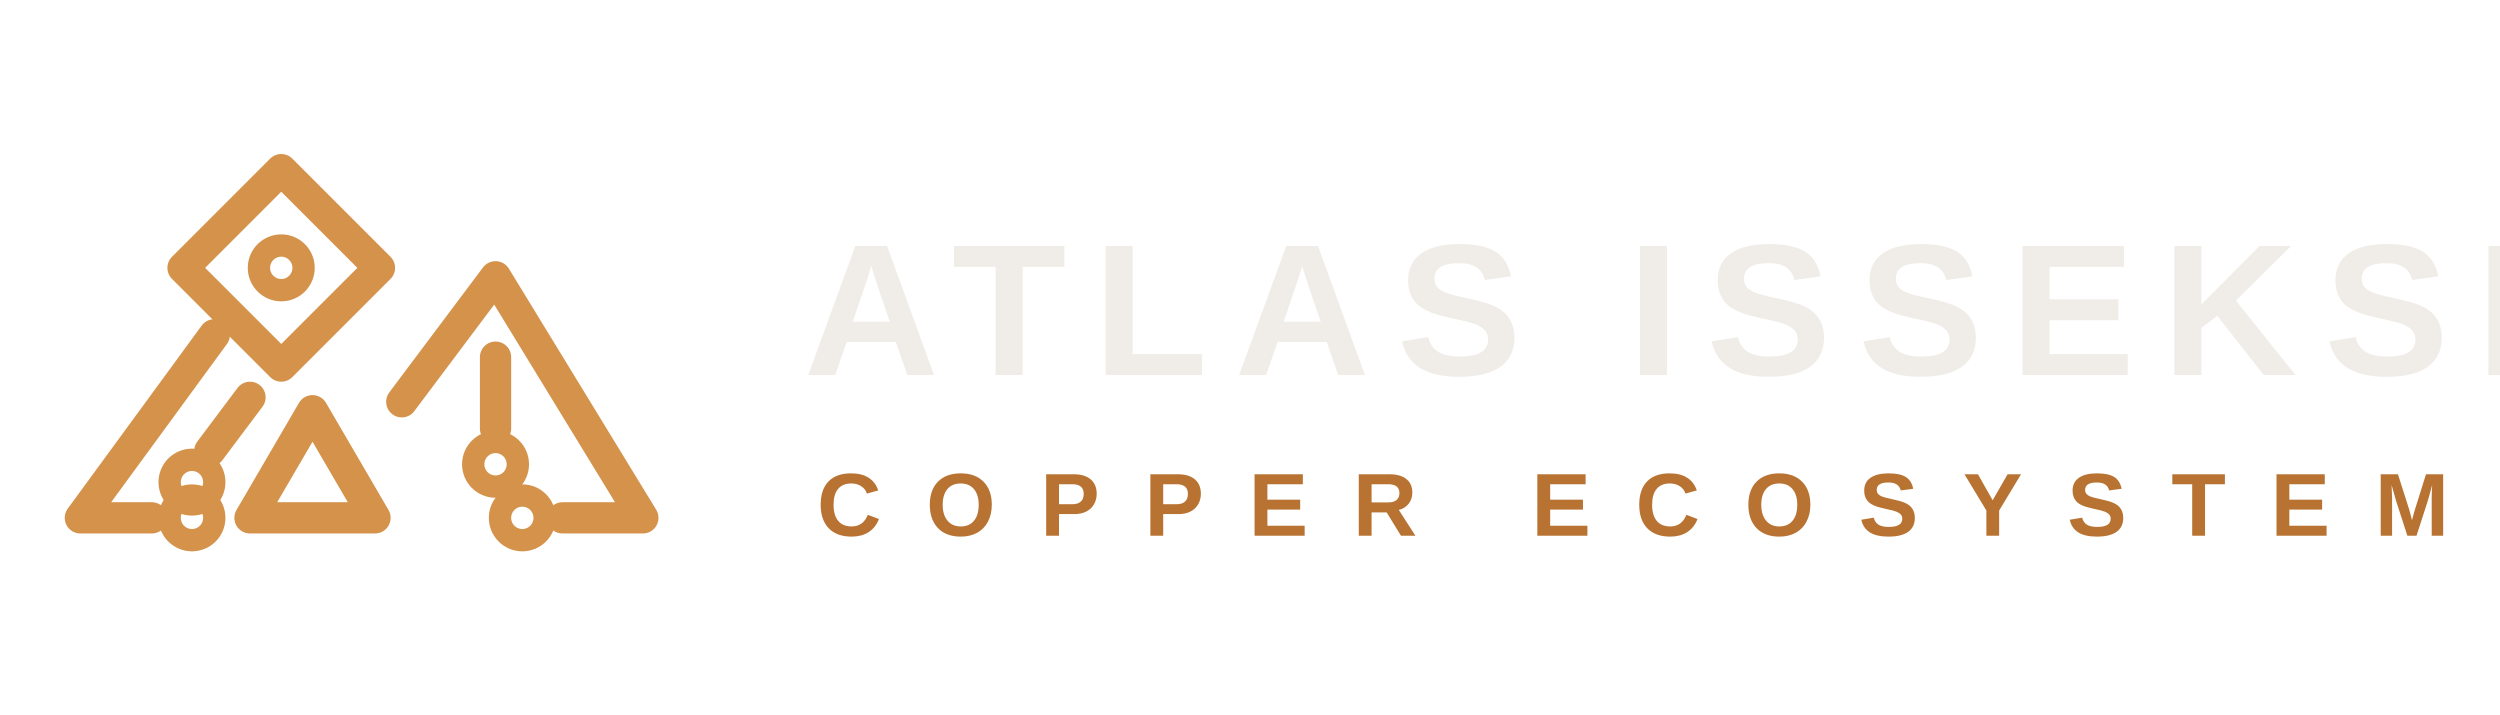
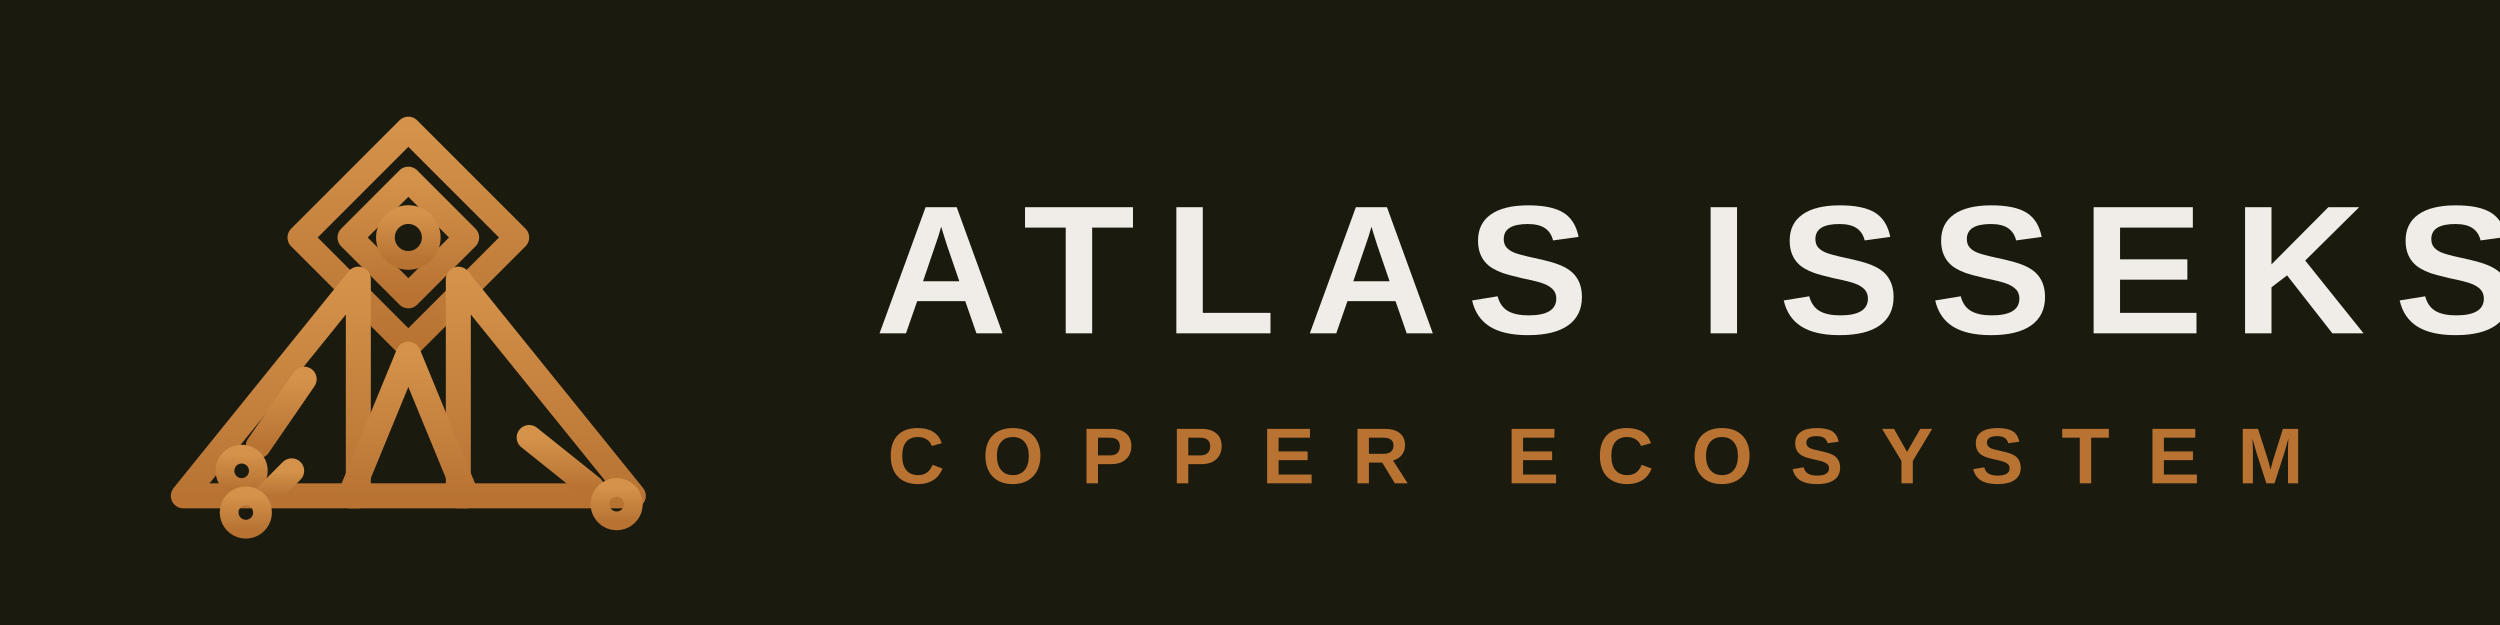
- <svg xmlns="http://www.w3.org/2000/svg" viewBox="0 0 560 160" fill="none" role="img" aria-label="ATLAS ISSEKSI — Copper Ecosystem">
-   <g stroke="#D4924A" stroke-width="7" stroke-linecap="round" stroke-linejoin="round" transform="translate(10 30)">
-     <path d="M53 8 L75 30 L53 52 L31 30 Z" />
-     <circle cx="53" cy="30" r="5" stroke-width="5" />
-     <path d="M38 45 L8 86 H24" />
-     <circle cx="33" cy="86" r="5" stroke-width="5" />
-     <path d="M46 59 L37 71" />
-     <circle cx="33" cy="78" r="5" stroke-width="5" />
-     <path d="M60 62 L46 86 H74 Z" />
-     <path d="M80 60 L101 32 L134 86 H116" />
-     <circle cx="107" cy="86" r="5" stroke-width="5" />
-     <path d="M101 50 V66" />
-     <circle cx="101" cy="74" r="5" stroke-width="5" />
+ <svg xmlns="http://www.w3.org/2000/svg" viewBox="0 0 600 150" fill="none" role="img" aria-label="ATLAS ISSEKSI — Copper Ecosystem">
+   <rect width="600" height="150" fill="#1A1A0E" />
+   <defs>
+     <linearGradient id="atlas-copper" x1="0" y1="0" x2="0" y2="1">
+       <stop offset="0" stop-color="#D4924A" />
+       <stop offset="1" stop-color="#B87333" />
+     </linearGradient>
+   </defs>
+   <g transform="translate(26 25)" stroke="url(#atlas-copper)" stroke-width="6" fill="none" stroke-linecap="round" stroke-linejoin="round">
+     <path d="M72 6 L98 32 L72 58 L46 32 Z" />
+     <path d="M72 18 L86 32 L72 46 L58 32 Z" />
+     <circle cx="72" cy="32" r="5.5" stroke-width="4.5" />
+     <path d="M60 42 L18 94 L60 94 Z" />
+     <path d="M84 42 L126 94 L84 94 Z" />
+     <path d="M72 60 L58 94 L86 94 Z" />
+     <path d="M47 66 L36 82" />
+     <circle cx="32" cy="88" r="4" stroke-width="4.5" />
+     <path d="M44 88 L38 94" />
+     <circle cx="33" cy="98" r="4" stroke-width="4.5" />
+     <path d="M101 80 L116 92" />
+     <circle cx="122" cy="96" r="4" stroke-width="4.5" />
  </g>
-   <text x="180" y="84" font-family="Montserrat, Arial, sans-serif" font-weight="800" font-size="42" letter-spacing="6" fill="#F0EDE8">ATLAS ISSEKSI</text>
-   <text x="183" y="120" font-family="Montserrat, Arial, sans-serif" font-weight="600" font-size="20" letter-spacing="10" fill="#B87333">COPPER ECOSYSTEM</text>
+   <text x="210" y="80" font-family="Montserrat, Arial, sans-serif" font-weight="800" font-size="44" letter-spacing="7" fill="#F0EDE8">ATLAS ISSEKSI</text>
+   <text x="213" y="116" font-family="Montserrat, Arial, sans-serif" font-weight="600" font-size="19" letter-spacing="9" fill="#B87333">COPPER ECOSYSTEM</text>
</svg>
